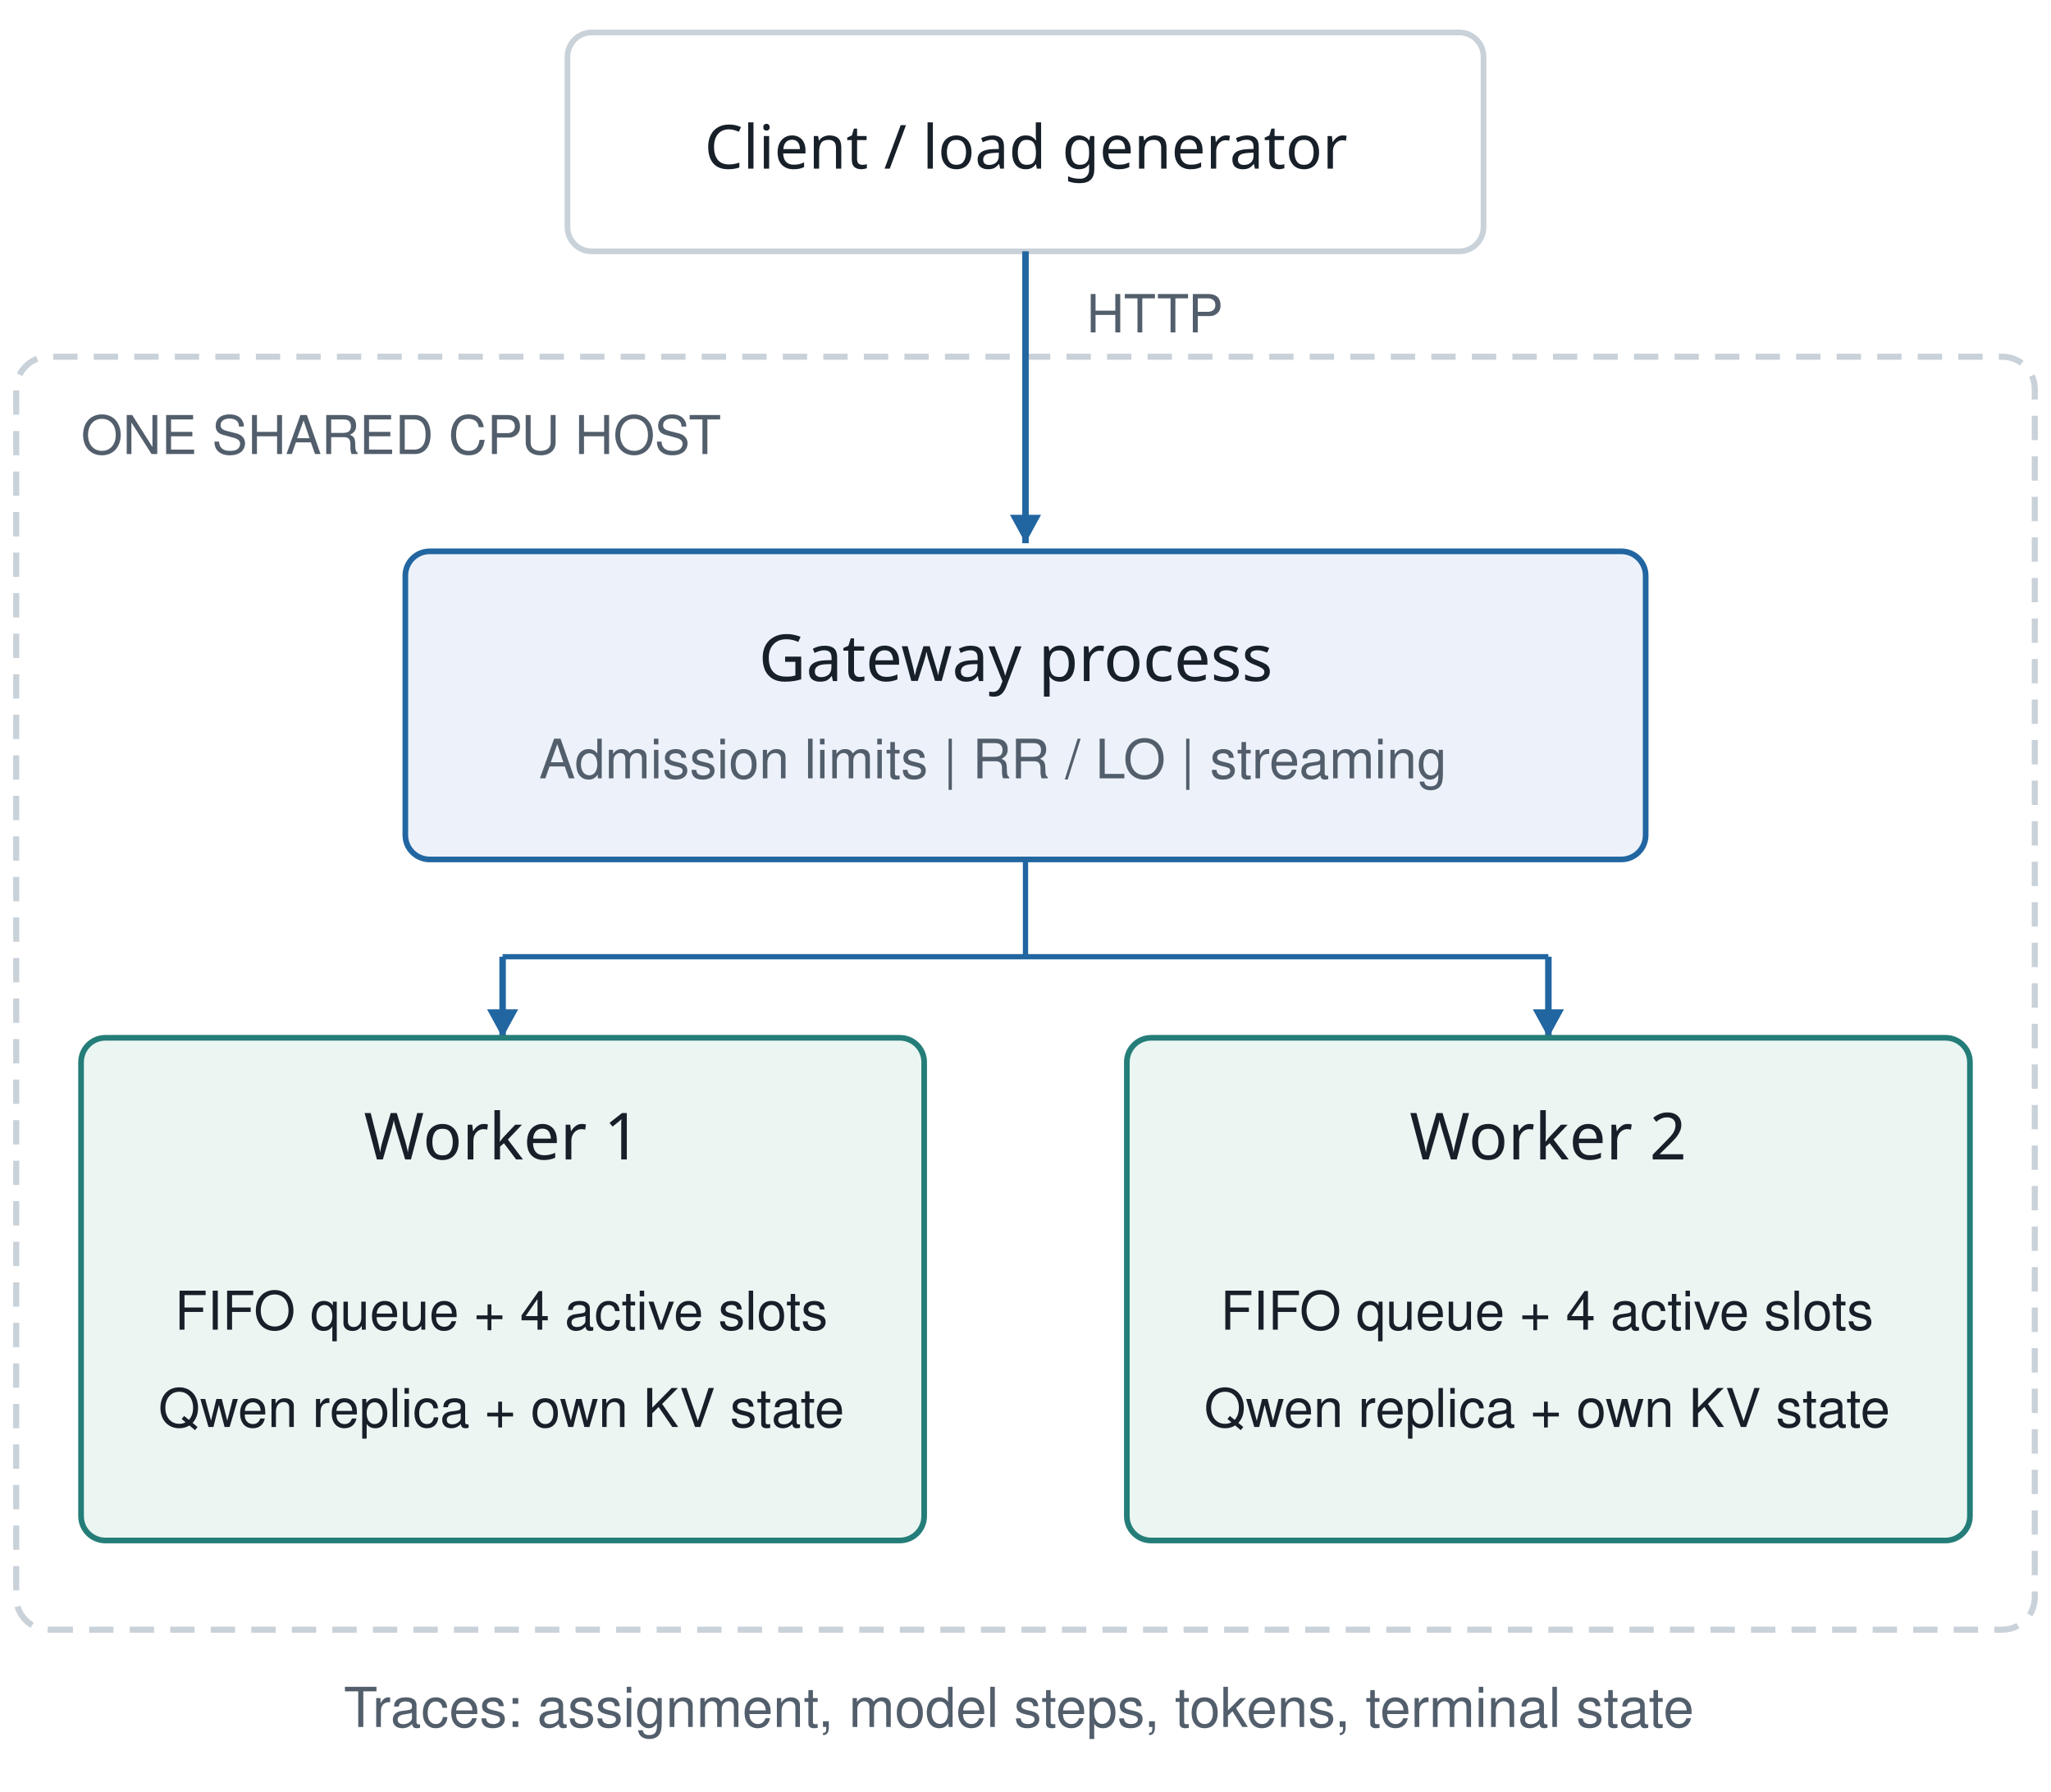
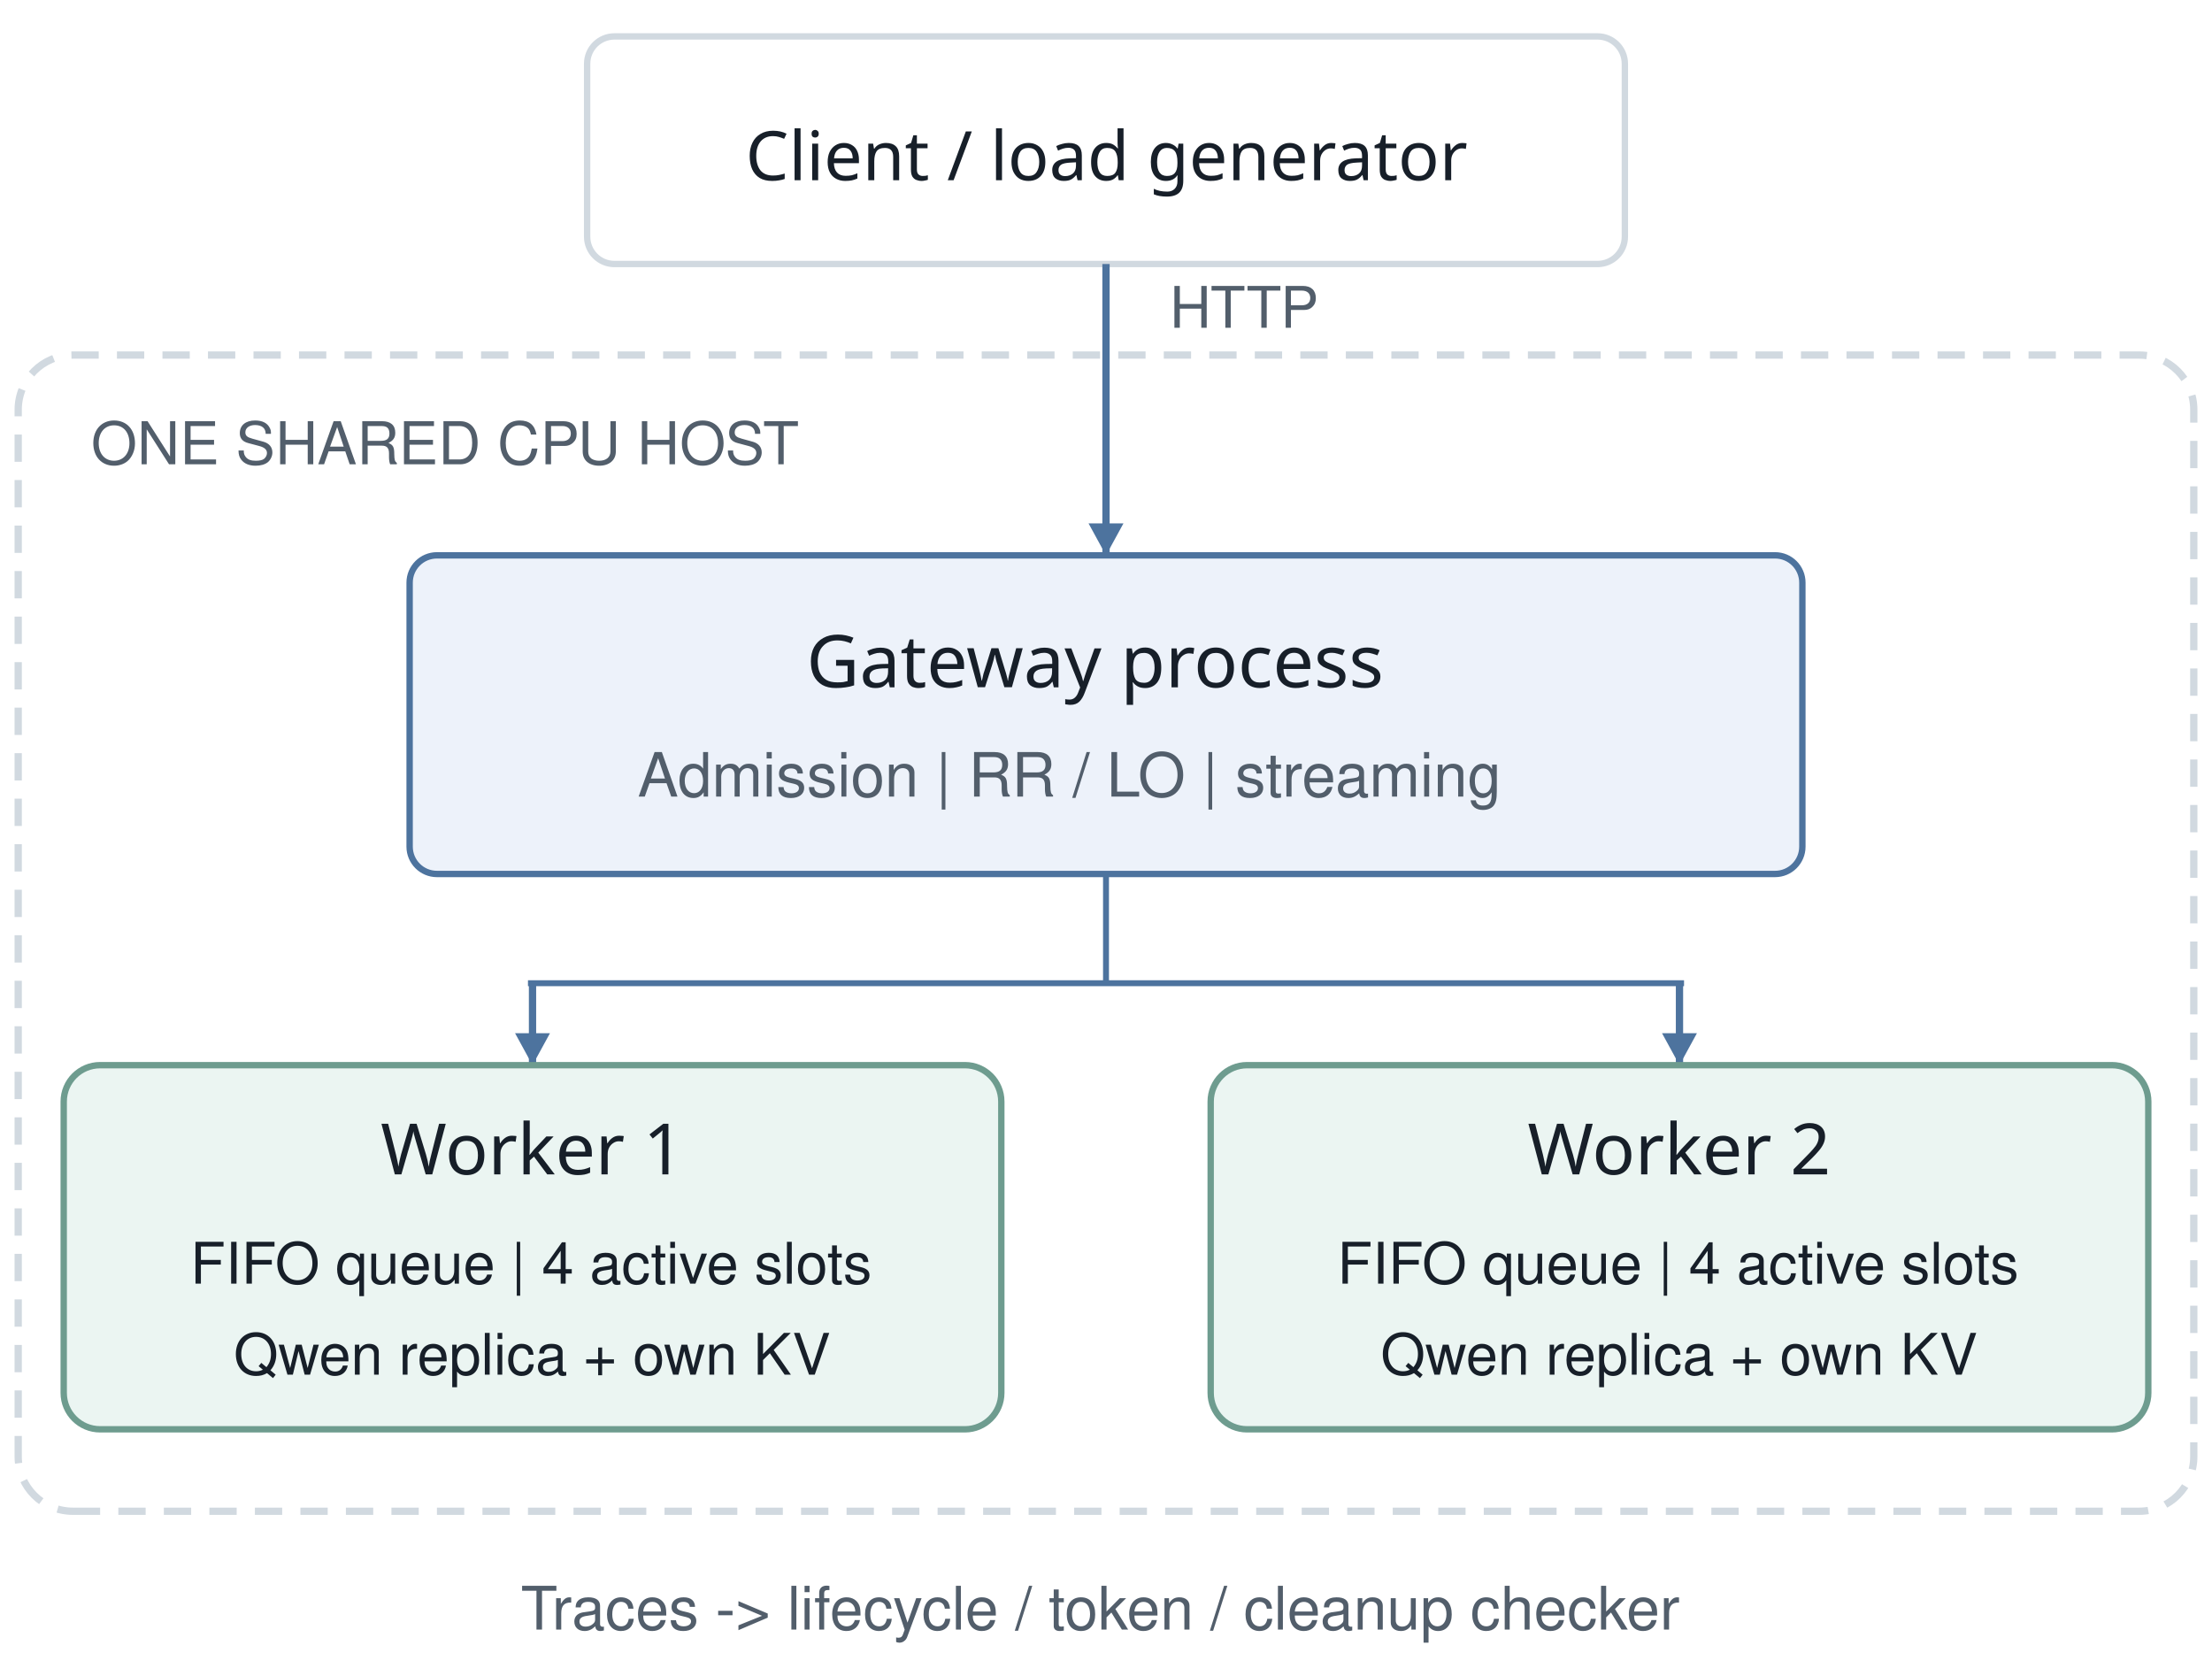
- <svg xmlns="http://www.w3.org/2000/svg" width="253.0" height="221" preserveAspectRatio="xMinYMin meet" viewBox="0 0 253 221" version="1.0" fill-rule="evenodd">
+ <svg xmlns="http://www.w3.org/2000/svg" width="243.0" height="184" preserveAspectRatio="xMinYMin meet" viewBox="0 0 243 184" version="1.0" fill-rule="evenodd">
  <clipPath id="clip">
-     <rect x="0" y="0" width="253.0" height="221" />
+     <rect x="0" y="0" width="243.0" height="184" />
  </clipPath>
-   <g id="group" transform="scale(1,-1) translate(0,-221)" style="clip-path: url(#clip)">
+   <g id="group" transform="scale(1,-1) translate(0,-184)" style="clip-path: url(#clip)">
    <g transform="">
-       <rect x="70" y="190" width="113" height="27" rx="3" ry="3" style="stroke: rgb(79%,82%,85%); stroke-linecap: butt; stroke-width: 0.7; fill: rgb(100%,100%,100%); fill-rule: evenodd;" />
-       <text x="86.907" y="200.8" style="font-family: Helvetica-Bold; font-size: 7.5px;fill: rgb(9%,12%,16%); stroke:none;" transform="translate(0,401) scale(1,-1)">Client / load generator</text>
-       <rect x="2" y="20" width="249.0" height="157" rx="4" ry="4" style="stroke: rgb(79%,82%,85%); stroke-linecap: butt; stroke-width: 0.75; fill: none; fill-rule: evenodd; stroke-dasharray: 3, 2;" />
-       <text x="10" y="165" style="font-family: Helvetica; font-size: 6.6px;fill: rgb(32%,37%,42%); stroke:none;" transform="translate(0,330) scale(1,-1)">ONE SHARED CPU HOST</text>
-       <rect x="50" y="115" width="153" height="38" rx="3" ry="3" style="stroke: rgb(13%,40%,63%); stroke-linecap: butt; stroke-width: 0.7; fill: rgb(93%,95%,98%); fill-rule: evenodd;" />
-       <text x="93.596" y="137.0" style="font-family: Helvetica-Bold; font-size: 8px;fill: rgb(9%,12%,16%); stroke:none;" transform="translate(0,274) scale(1,-1)">Gateway process</text>
-       <text x="66.491" y="125.0" style="font-family: Helvetica; font-size: 6.7px;fill: rgb(32%,37%,42%); stroke:none;" transform="translate(0,250) scale(1,-1)">Admission limits  |  RR / LO  |  streaming</text>
-       <path d="M 126.5,190 L 126.5,154 Z" style="stroke: rgb(13%,40%,63%); stroke-linecap: butt; stroke-width: 0.8;" />
-       <polygon points="126.5 154, 128.418 157.51, 124.582 157.51" style="stroke: none; stroke-linecap: butt; stroke-width: 1; fill: rgb(13%,40%,63%); fill-rule: evenodd;" />
-       <text x="134" y="180" style="font-family: Helvetica; font-size: 6.5px;fill: rgb(32%,37%,42%); stroke:none;" transform="translate(0,360) scale(1,-1)">HTTP</text>
-       <path d="M 126.5,115 L 126.5,103 Z" style="stroke: rgb(13%,40%,63%); stroke-linecap: butt; stroke-width: 0.65;" />
-       <path d="M 62,103 L 191,103 Z" style="stroke: rgb(13%,40%,63%); stroke-linecap: butt; stroke-width: 0.65;" />
-       <path d="M 62,103 L 62,93 Z" style="stroke: rgb(13%,40%,63%); stroke-linecap: butt; stroke-width: 0.8;" />
-       <polygon points="62 93, 63.918 96.51, 60.082 96.51" style="stroke: none; stroke-linecap: butt; stroke-width: 1; fill: rgb(13%,40%,63%); fill-rule: evenodd;" />
-       <path d="M 191,103 L 191,93 Z" style="stroke: rgb(13%,40%,63%); stroke-linecap: butt; stroke-width: 0.8;" />
-       <polygon points="191 93, 192.918 96.51, 189.082 96.51" style="stroke: none; stroke-linecap: butt; stroke-width: 1; fill: rgb(13%,40%,63%); fill-rule: evenodd;" />
-       <rect x="10" y="31" width="104" height="62" rx="3" ry="3" style="stroke: rgb(14%,49%,47%); stroke-linecap: butt; stroke-width: 0.7; fill: rgb(92%,96%,95%); fill-rule: evenodd;" />
-       <text x="44.884" y="78" style="font-family: Helvetica-Bold; font-size: 8px;fill: rgb(9%,12%,16%); stroke:none;" transform="translate(0,156) scale(1,-1)">Worker 1</text>
-       <text x="21.555" y="57" style="font-family: Helvetica; font-size: 6.6px;fill: rgb(9%,12%,16%); stroke:none;" transform="translate(0,114) scale(1,-1)">FIFO queue + 4 active slots</text>
-       <text x="19.539" y="45" style="font-family: Helvetica; font-size: 6.6px;fill: rgb(9%,12%,16%); stroke:none;" transform="translate(0,90) scale(1,-1)">Qwen replica + own KV state</text>
-       <rect x="139" y="31" width="104" height="62" rx="3" ry="3" style="stroke: rgb(14%,49%,47%); stroke-linecap: butt; stroke-width: 0.7; fill: rgb(92%,96%,95%); fill-rule: evenodd;" />
-       <text x="173.884" y="78" style="font-family: Helvetica-Bold; font-size: 8px;fill: rgb(9%,12%,16%); stroke:none;" transform="translate(0,156) scale(1,-1)">Worker 2</text>
-       <text x="150.555" y="57" style="font-family: Helvetica; font-size: 6.6px;fill: rgb(9%,12%,16%); stroke:none;" transform="translate(0,114) scale(1,-1)">FIFO queue + 4 active slots</text>
-       <text x="148.539" y="45" style="font-family: Helvetica; font-size: 6.6px;fill: rgb(9%,12%,16%); stroke:none;" transform="translate(0,90) scale(1,-1)">Qwen replica + own KV state</text>
-       <text x="42.411" y="8" style="font-family: Helvetica; font-size: 6.8px;fill: rgb(32%,37%,42%); stroke:none;" transform="translate(0,16) scale(1,-1)">Traces: assignment, model steps, tokens, terminal state</text>
+       <rect x="64.5" y="155" width="114.0" height="25" rx="3" ry="3" style="stroke: rgb(82%,85%,88%); stroke-linecap: butt; stroke-width: 0.7; fill: rgb(100%,100%,100%); fill-rule: evenodd;" />
+       <text x="81.907" y="164.8" style="font-family: Helvetica-Bold; font-size: 7.5px;fill: rgb(9%,12%,16%); stroke:none;" transform="translate(0,329) scale(1,-1)">Client / load generator</text>
+       <rect x="2" y="18" width="239.0" height="127" rx="6" ry="6" style="stroke: rgb(82%,85%,88%); stroke-linecap: butt; stroke-width: 0.8; fill: none; fill-rule: evenodd; stroke-dasharray: 3, 2;" />
+       <text x="10" y="133" style="font-family: Helvetica; font-size: 6.5px;fill: rgb(32%,37%,42%); stroke:none;" transform="translate(0,266) scale(1,-1)">ONE SHARED CPU HOST</text>
+       <rect x="45.0" y="88" width="153.0" height="35" rx="3" ry="3" style="stroke: rgb(30%,45%,62%); stroke-linecap: butt; stroke-width: 0.7; fill: rgb(93%,95%,98%); fill-rule: evenodd;" />
+       <text x="88.596" y="108.5" style="font-family: Helvetica-Bold; font-size: 8px;fill: rgb(9%,12%,16%); stroke:none;" transform="translate(0,217) scale(1,-1)">Gateway process</text>
+       <text x="70.051" y="96.5" style="font-family: Helvetica; font-size: 6.7px;fill: rgb(32%,37%,42%); stroke:none;" transform="translate(0,193) scale(1,-1)">Admission  |  RR / LO  |  streaming</text>
+       <path d="M 121.5,155 L 121.5,123 Z" style="stroke: rgb(30%,45%,62%); stroke-linecap: butt; stroke-width: 0.8;" />
+       <polygon points="121.5 123, 123.418 126.51, 119.582 126.51" style="stroke: none; stroke-linecap: butt; stroke-width: 1; fill: rgb(30%,45%,62%); fill-rule: evenodd;" />
+       <text x="128.5" y="148" style="font-family: Helvetica; font-size: 6.3px;fill: rgb(32%,37%,42%); stroke:none;" transform="translate(0,296) scale(1,-1)">HTTP</text>
+       <path d="M 121.5,88 L 121.5,76 Z" style="stroke: rgb(30%,45%,62%); stroke-linecap: butt; stroke-width: 0.65;" />
+       <path d="M 58,76 L 185,76 Z" style="stroke: rgb(30%,45%,62%); stroke-linecap: butt; stroke-width: 0.65;" />
+       <path d="M 58.5,76 L 58.5,67 Z" style="stroke: rgb(30%,45%,62%); stroke-linecap: butt; stroke-width: 0.8;" />
+       <polygon points="58.5 67, 60.418 70.51, 56.582 70.51" style="stroke: none; stroke-linecap: butt; stroke-width: 1; fill: rgb(30%,45%,62%); fill-rule: evenodd;" />
+       <rect x="7" y="27" width="103" height="40" rx="4" ry="4" style="stroke: rgb(43%,61%,56%); stroke-linecap: butt; stroke-width: 0.7; fill: rgb(92%,96%,95%); fill-rule: evenodd;" />
+       <text x="41.812" y="55" style="font-family: Helvetica-Bold; font-size: 7.8px;fill: rgb(9%,12%,16%); stroke:none;" transform="translate(0,110) scale(1,-1)">Worker 1</text>
+       <text x="20.914" y="43" style="font-family: Helvetica; font-size: 6.3px;fill: rgb(9%,12%,16%); stroke:none;" transform="translate(0,86) scale(1,-1)">FIFO queue | 4 active slots</text>
+       <text x="25.674" y="33" style="font-family: Helvetica; font-size: 6.3px;fill: rgb(9%,12%,16%); stroke:none;" transform="translate(0,66) scale(1,-1)">Qwen replica + own KV</text>
+       <path d="M 184.5,76 L 184.5,67 Z" style="stroke: rgb(30%,45%,62%); stroke-linecap: butt; stroke-width: 0.8;" />
+       <polygon points="184.5 67, 186.418 70.51, 182.582 70.51" style="stroke: none; stroke-linecap: butt; stroke-width: 1; fill: rgb(30%,45%,62%); fill-rule: evenodd;" />
+       <rect x="133.0" y="27" width="103.0" height="40" rx="4" ry="4" style="stroke: rgb(43%,61%,56%); stroke-linecap: butt; stroke-width: 0.7; fill: rgb(92%,96%,95%); fill-rule: evenodd;" />
+       <text x="167.812" y="55" style="font-family: Helvetica-Bold; font-size: 7.8px;fill: rgb(9%,12%,16%); stroke:none;" transform="translate(0,110) scale(1,-1)">Worker 2</text>
+       <text x="146.914" y="43" style="font-family: Helvetica; font-size: 6.3px;fill: rgb(9%,12%,16%); stroke:none;" transform="translate(0,86) scale(1,-1)">FIFO queue | 4 active slots</text>
+       <text x="151.674" y="33" style="font-family: Helvetica; font-size: 6.3px;fill: rgb(9%,12%,16%); stroke:none;" transform="translate(0,66) scale(1,-1)">Qwen replica + own KV</text>
+       <text x="57.216" y="5" style="font-family: Helvetica; font-size: 6.6px;fill: rgb(32%,37%,42%); stroke:none;" transform="translate(0,10) scale(1,-1)">Traces -&gt; lifecycle / token / cleanup checker</text>
    </g>
  </g>
</svg>
